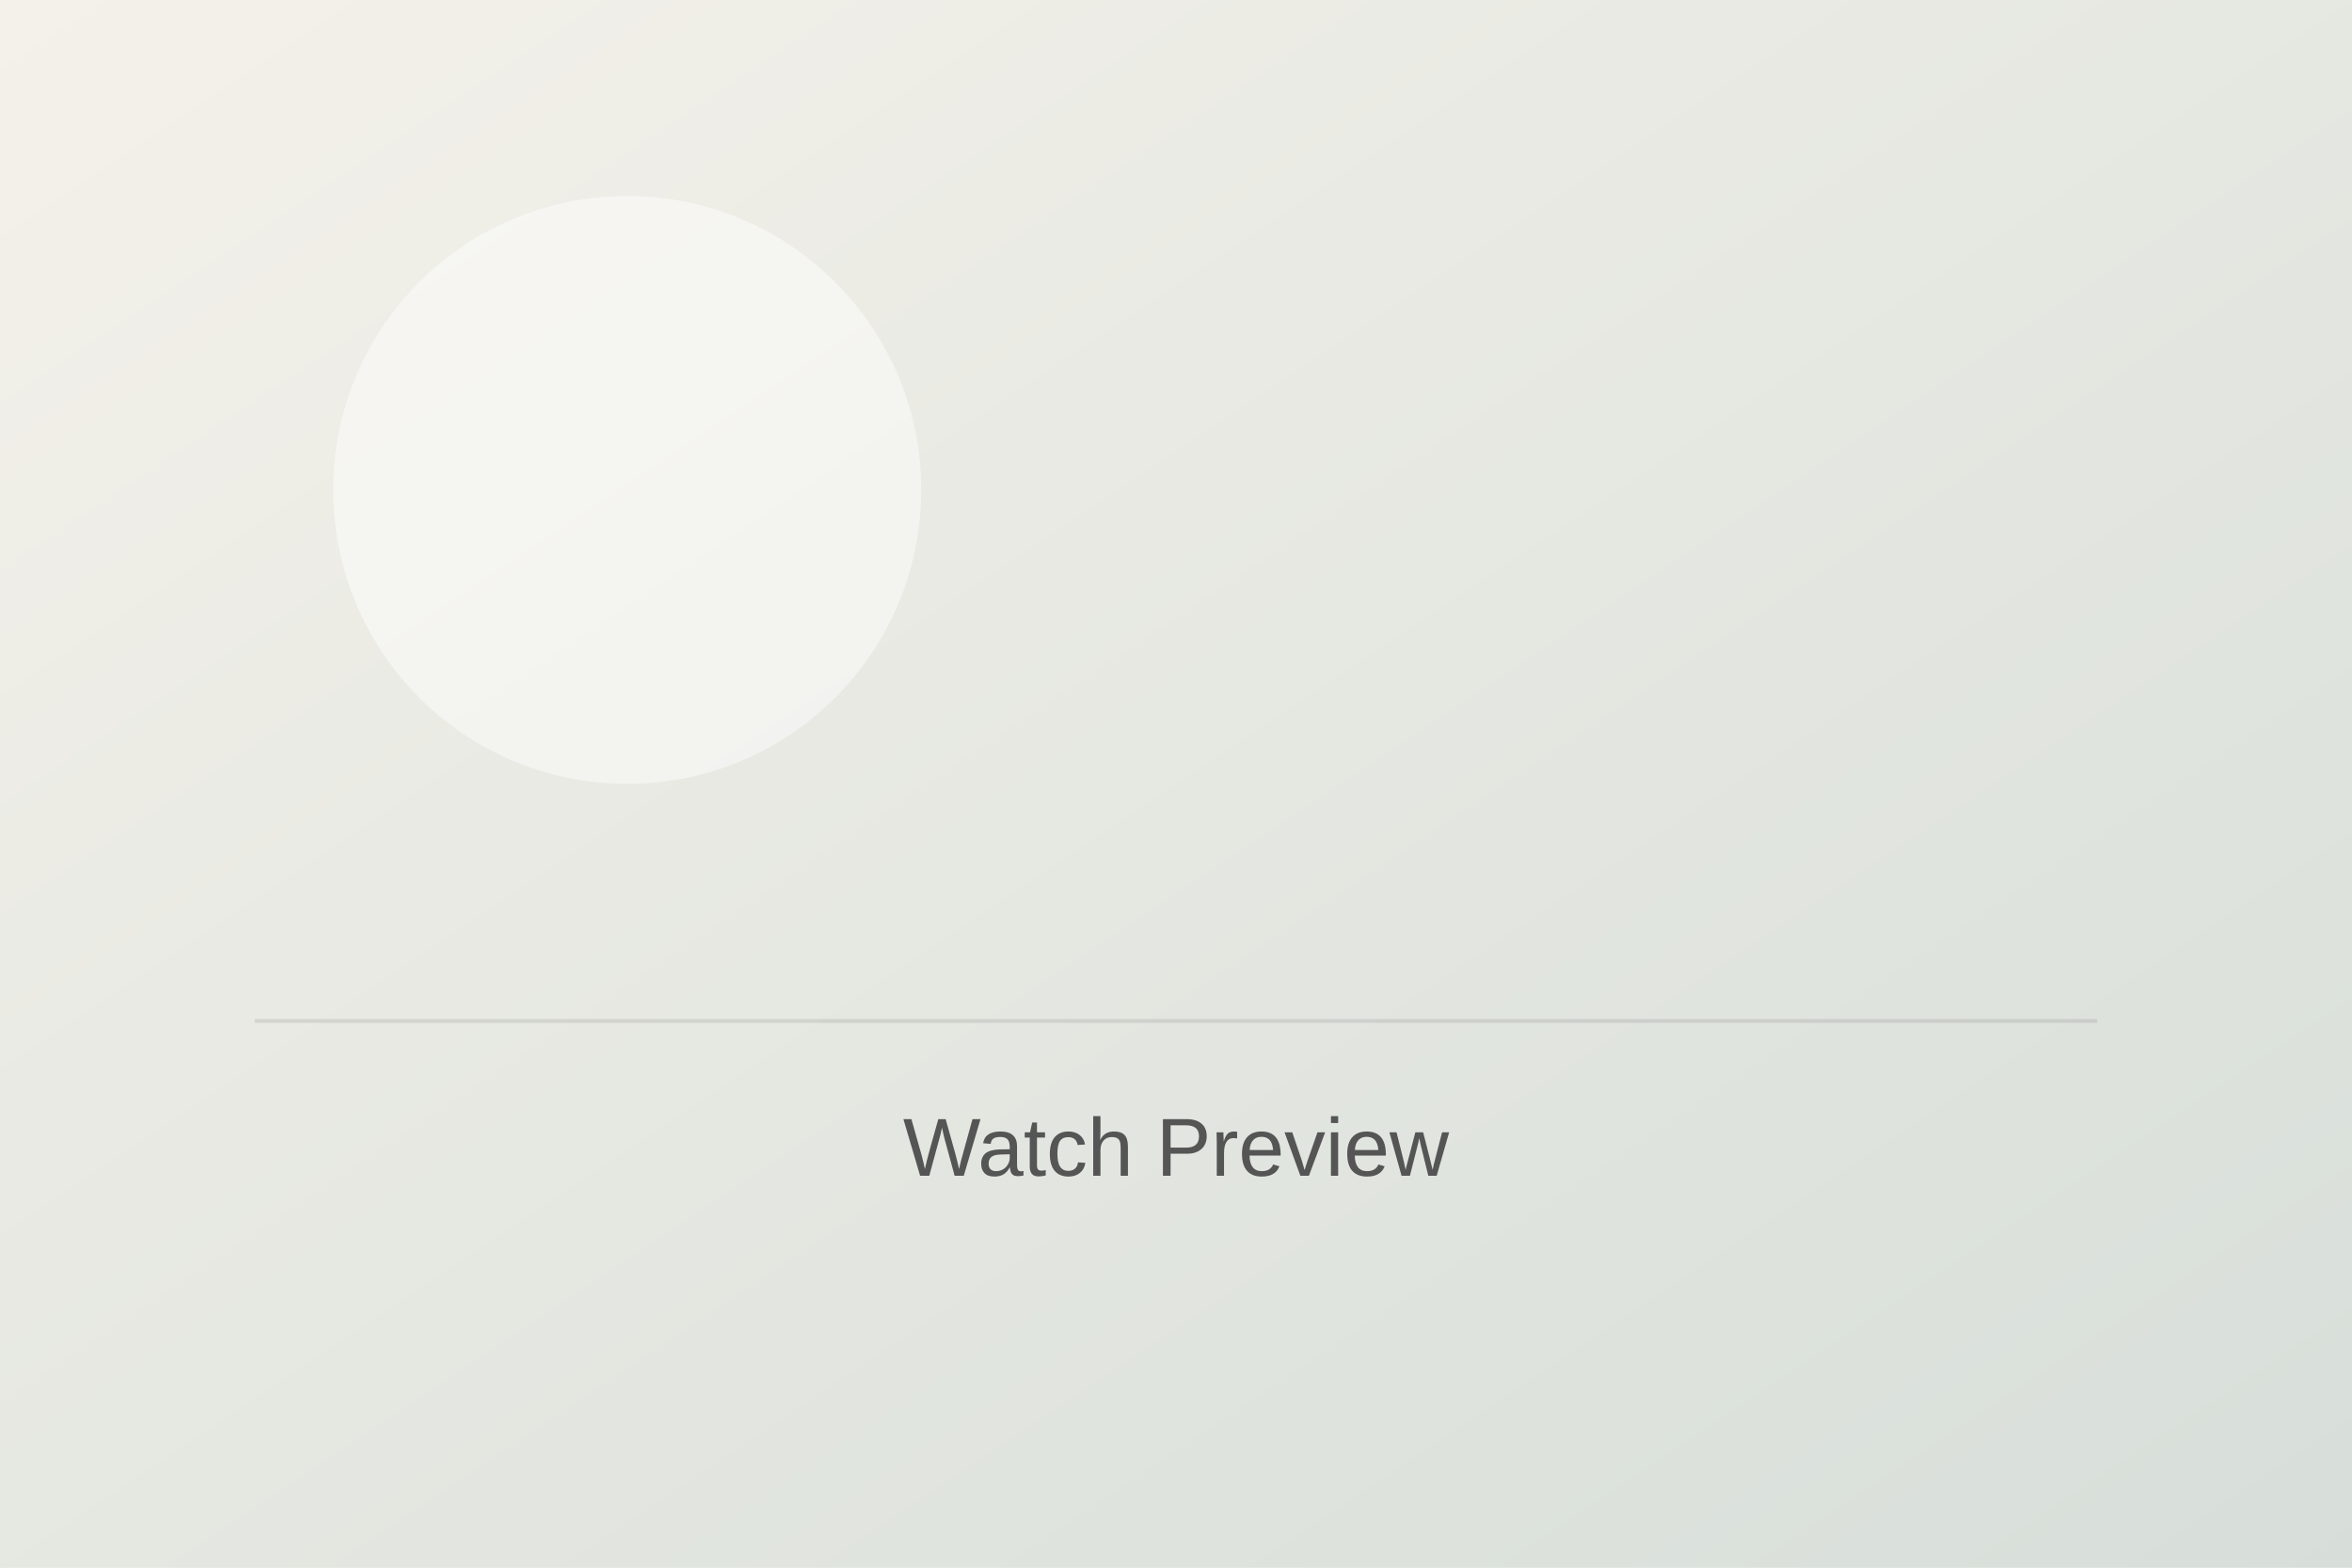
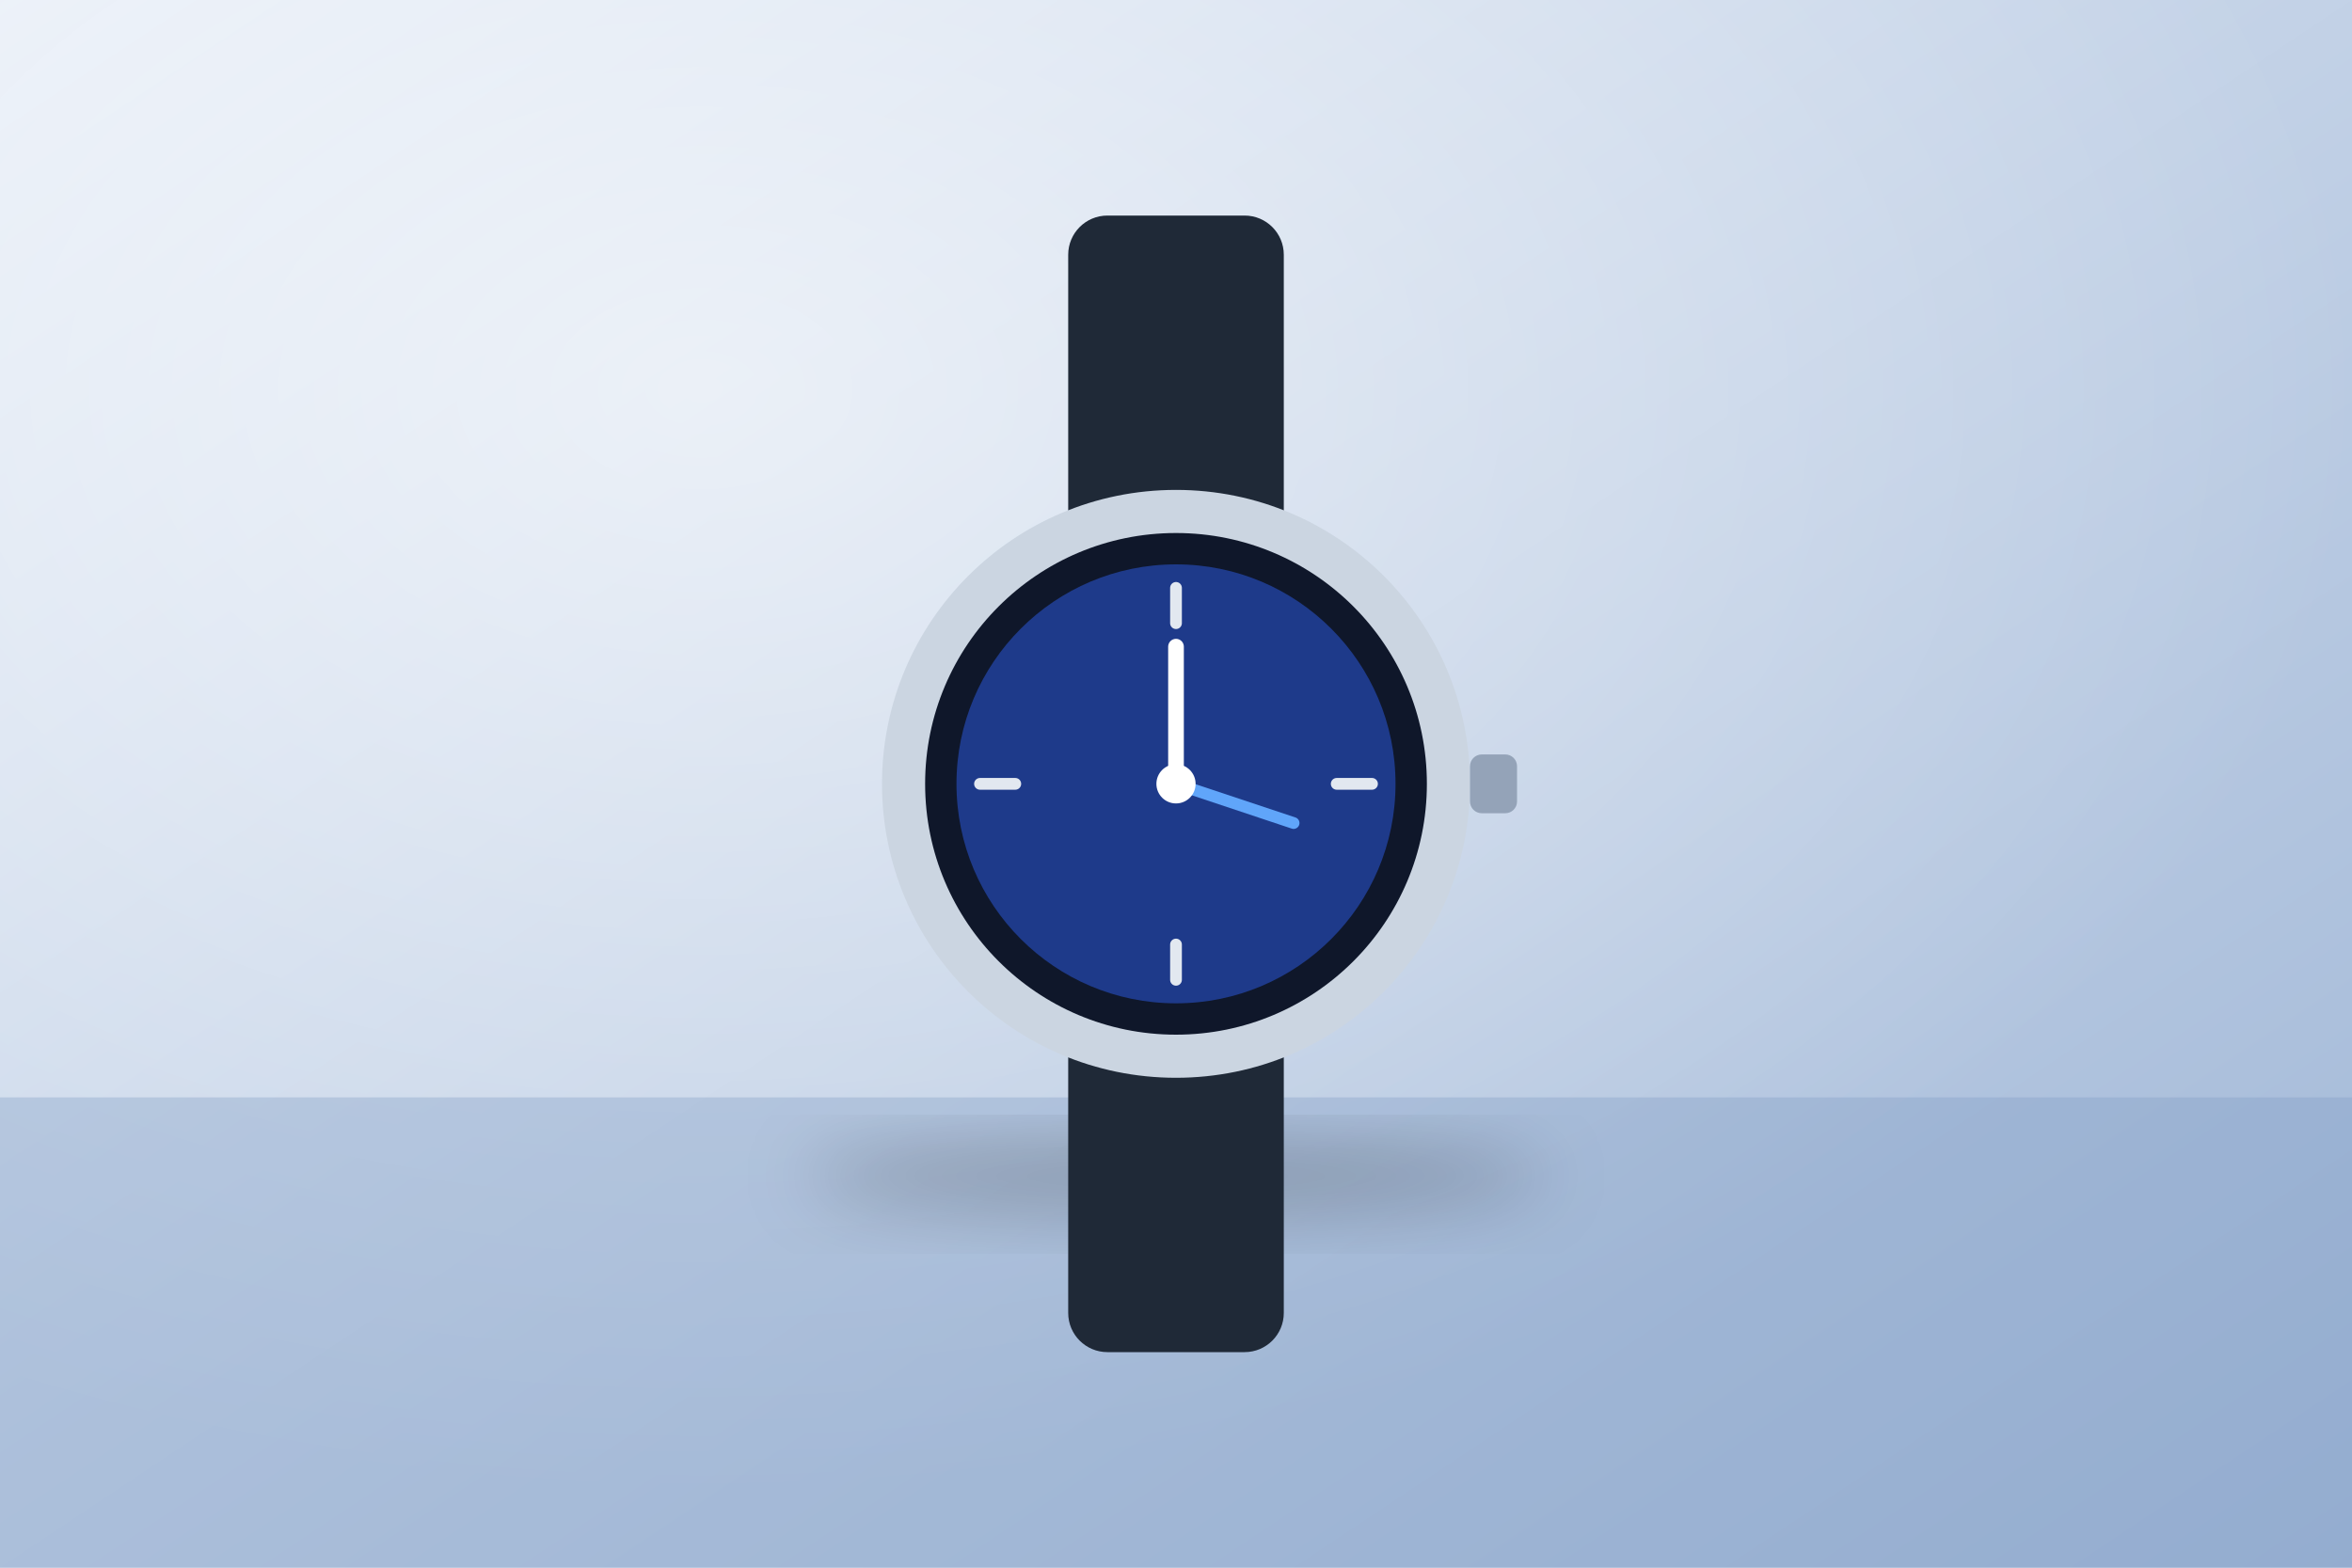
<svg xmlns="http://www.w3.org/2000/svg" viewBox="0 0 1200 800">
  <defs>
-     <linearGradient id="g" x1="0" y1="0" x2="1" y2="1">
-       <stop stop-color="#f4f1ea" />
-       <stop offset="1" stop-color="#d7ded9" />
+     <linearGradient id="b" x1="0" y1="0" x2="1" y2="1">
+       <stop stop-color="#e6edf7" />
+       <stop offset="1" stop-color="#9fb6d6" />
    </linearGradient>
+     <radialGradient id="l" cx=".3" cy=".25" r=".7">
+       <stop stop-color="#fff" stop-opacity=".55" />
+       <stop offset="1" stop-color="#fff" stop-opacity="0" />
+     </radialGradient>
+     <filter id="s" x="-20%" y="-20%" width="140%" height="160%">
+       <feGaussianBlur stdDeviation="18" />
+     </filter>
  </defs>
-   <rect width="1200" height="800" fill="url(#g)" />
-   <circle cx="320" cy="250" r="150" fill="#ffffff" opacity=".45" />
-   <rect x="130" y="520" width="940" height="2" fill="#333" opacity=".12" />
-   <text x="600" y="600" text-anchor="middle" font-family="Arial,sans-serif" font-size="42" fill="#555">Watch Preview</text>
+   <rect width="1200" height="800" fill="url(#b)" />
+   <rect width="1200" height="800" fill="url(#l)" />
+   <rect y="560" width="1200" height="240" fill="#7f9cc4" opacity=".35" />
+   <ellipse cx="600" cy="600" rx="190" ry="22" fill="#000" opacity=".18" filter="url(#s)" />
+   <rect x="545" y="110" width="110" height="200" rx="20" fill="#1f2937" />
+   <rect x="545" y="490" width="110" height="200" rx="20" fill="#1f2937" />
+   <circle cx="600" cy="400" r="150" fill="#cbd5e1" />
+   <circle cx="600" cy="400" r="128" fill="#0f172a" />
+   <circle cx="600" cy="400" r="112" fill="#1e3a8a" />
+   <g stroke="#e2e8f0" stroke-width="6" stroke-linecap="round">
+     <line x1="600" y1="300" x2="600" y2="318" />
+     <line x1="600" y1="482" x2="600" y2="500" />
+     <line x1="500" y1="400" x2="518" y2="400" />
+     <line x1="682" y1="400" x2="700" y2="400" />
+   </g>
+   <line x1="600" y1="400" x2="600" y2="330" stroke="#fff" stroke-width="8" stroke-linecap="round" />
+   <line x1="600" y1="400" x2="660" y2="420" stroke="#60a5fa" stroke-width="6" stroke-linecap="round" />
+   <circle cx="600" cy="400" r="10" fill="#fff" />
+   <rect x="750" y="385" width="24" height="30" rx="6" fill="#94a3b8" />
</svg>
